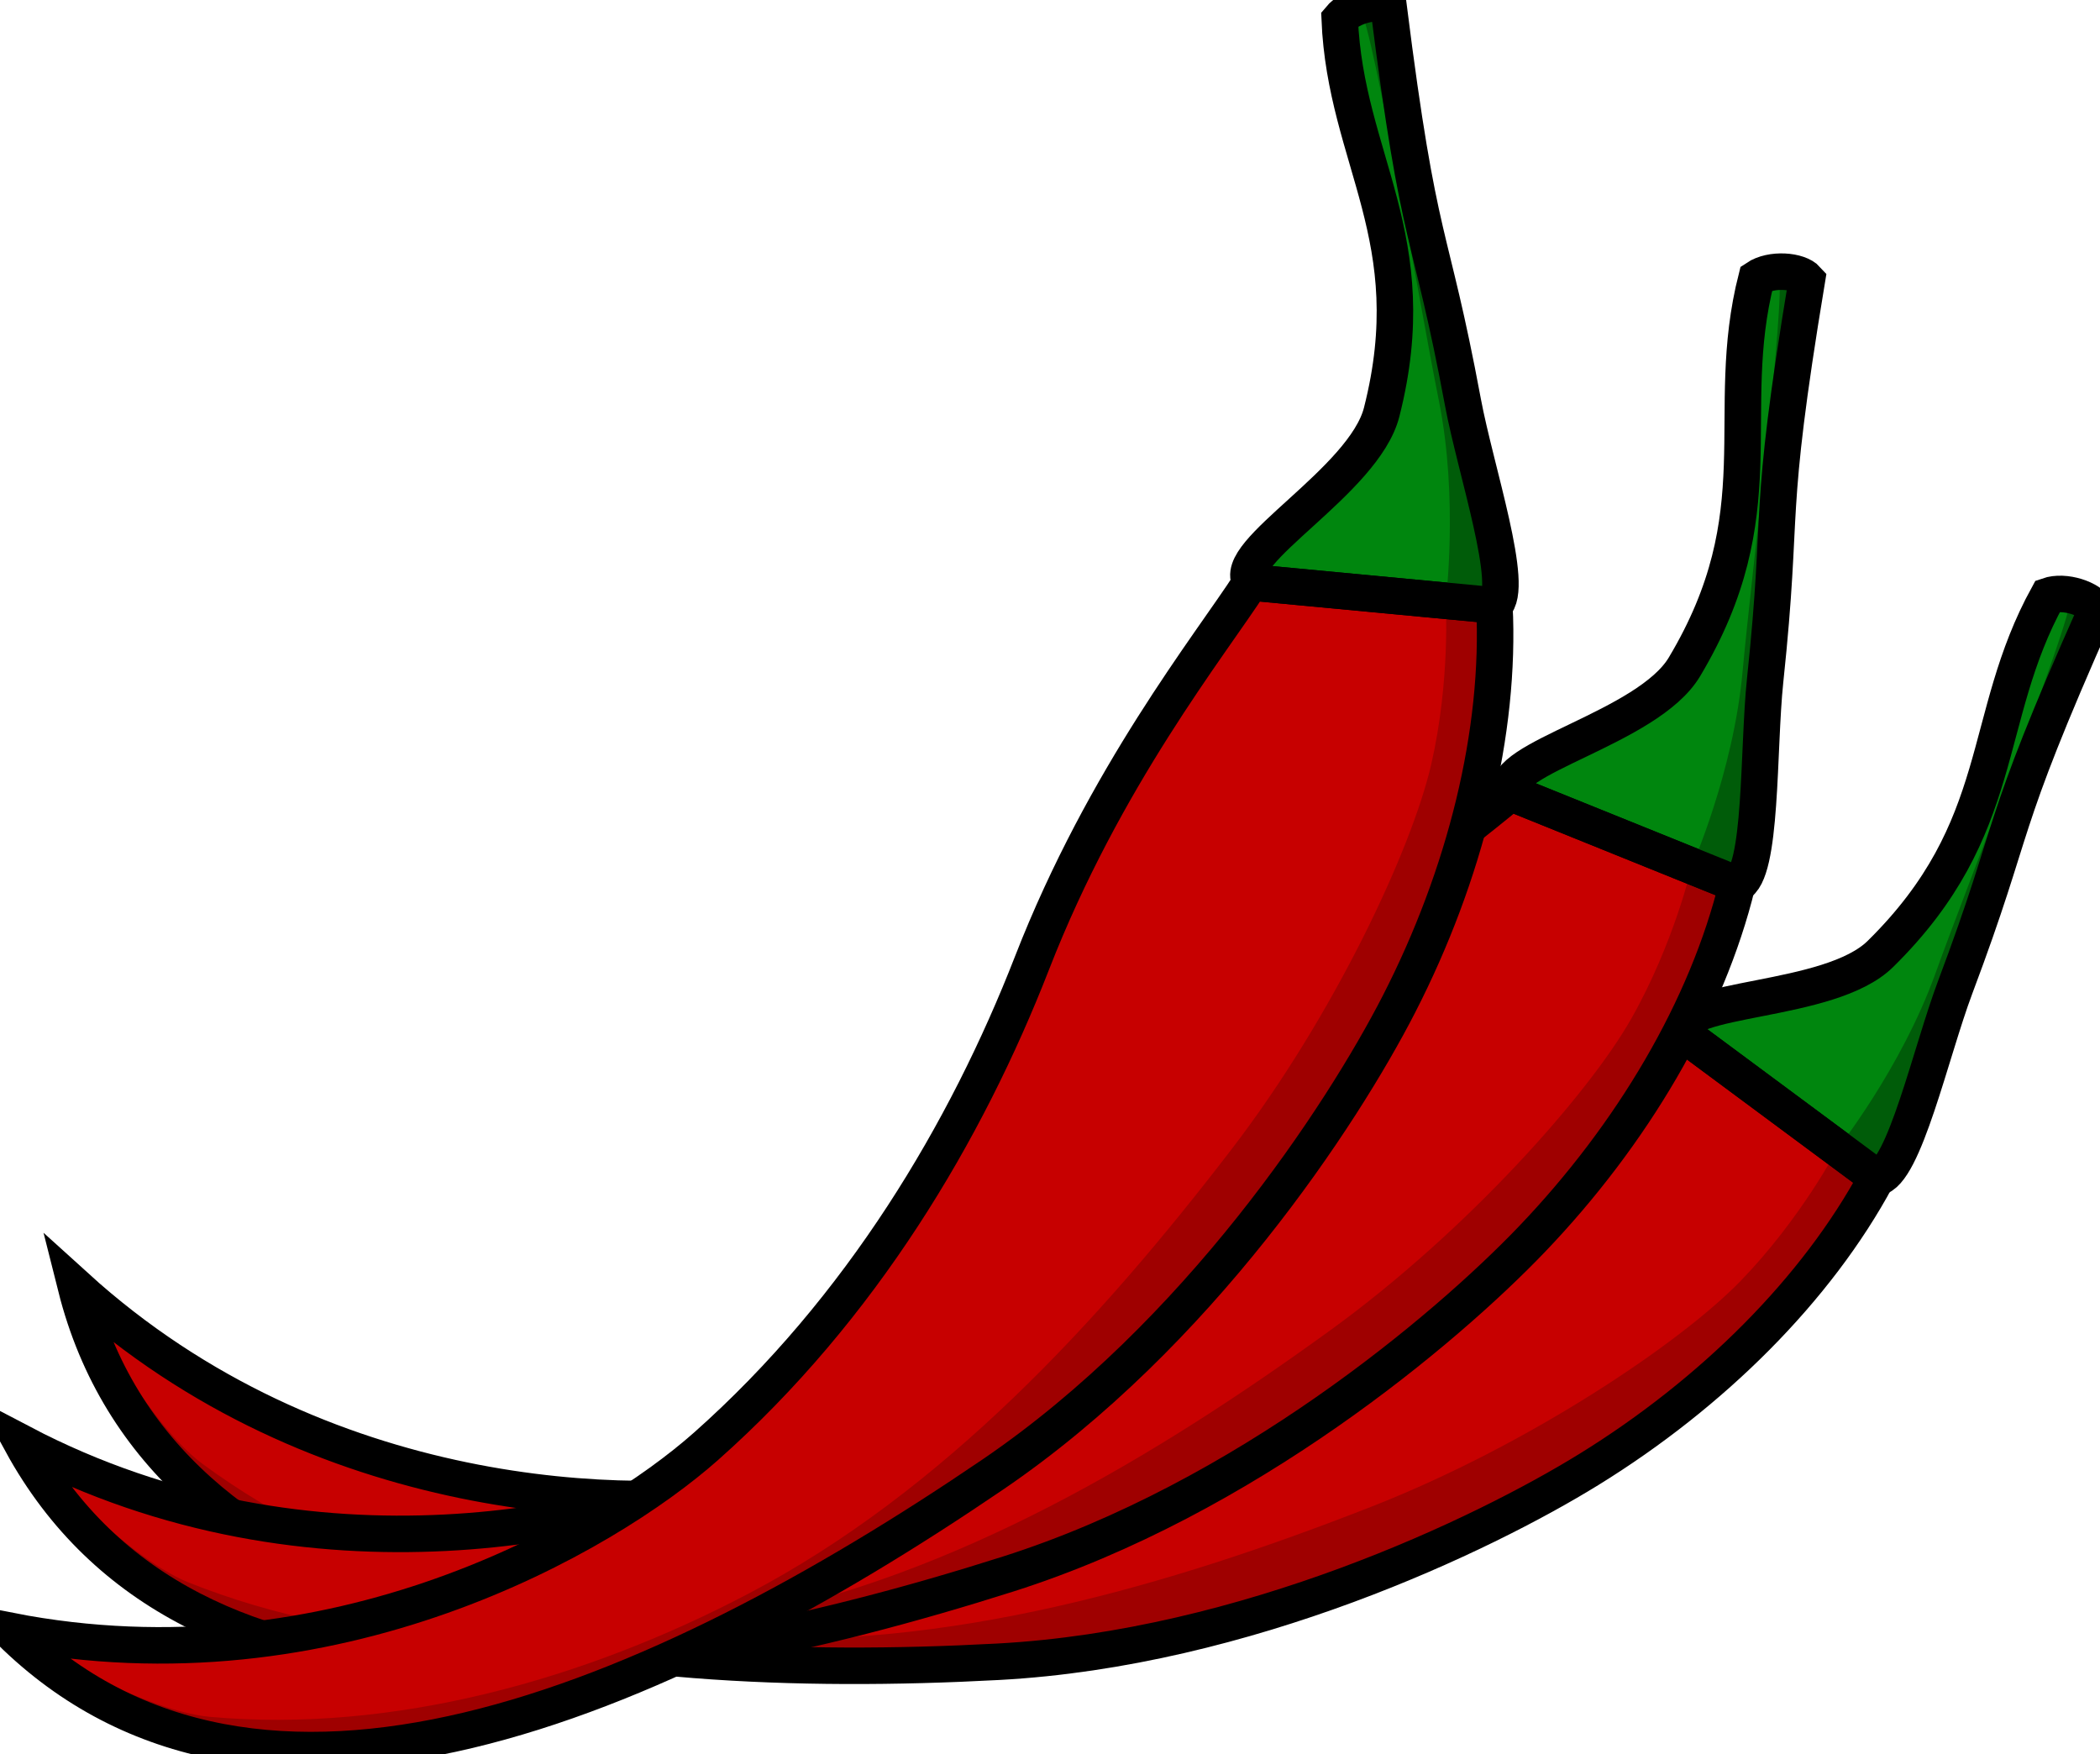
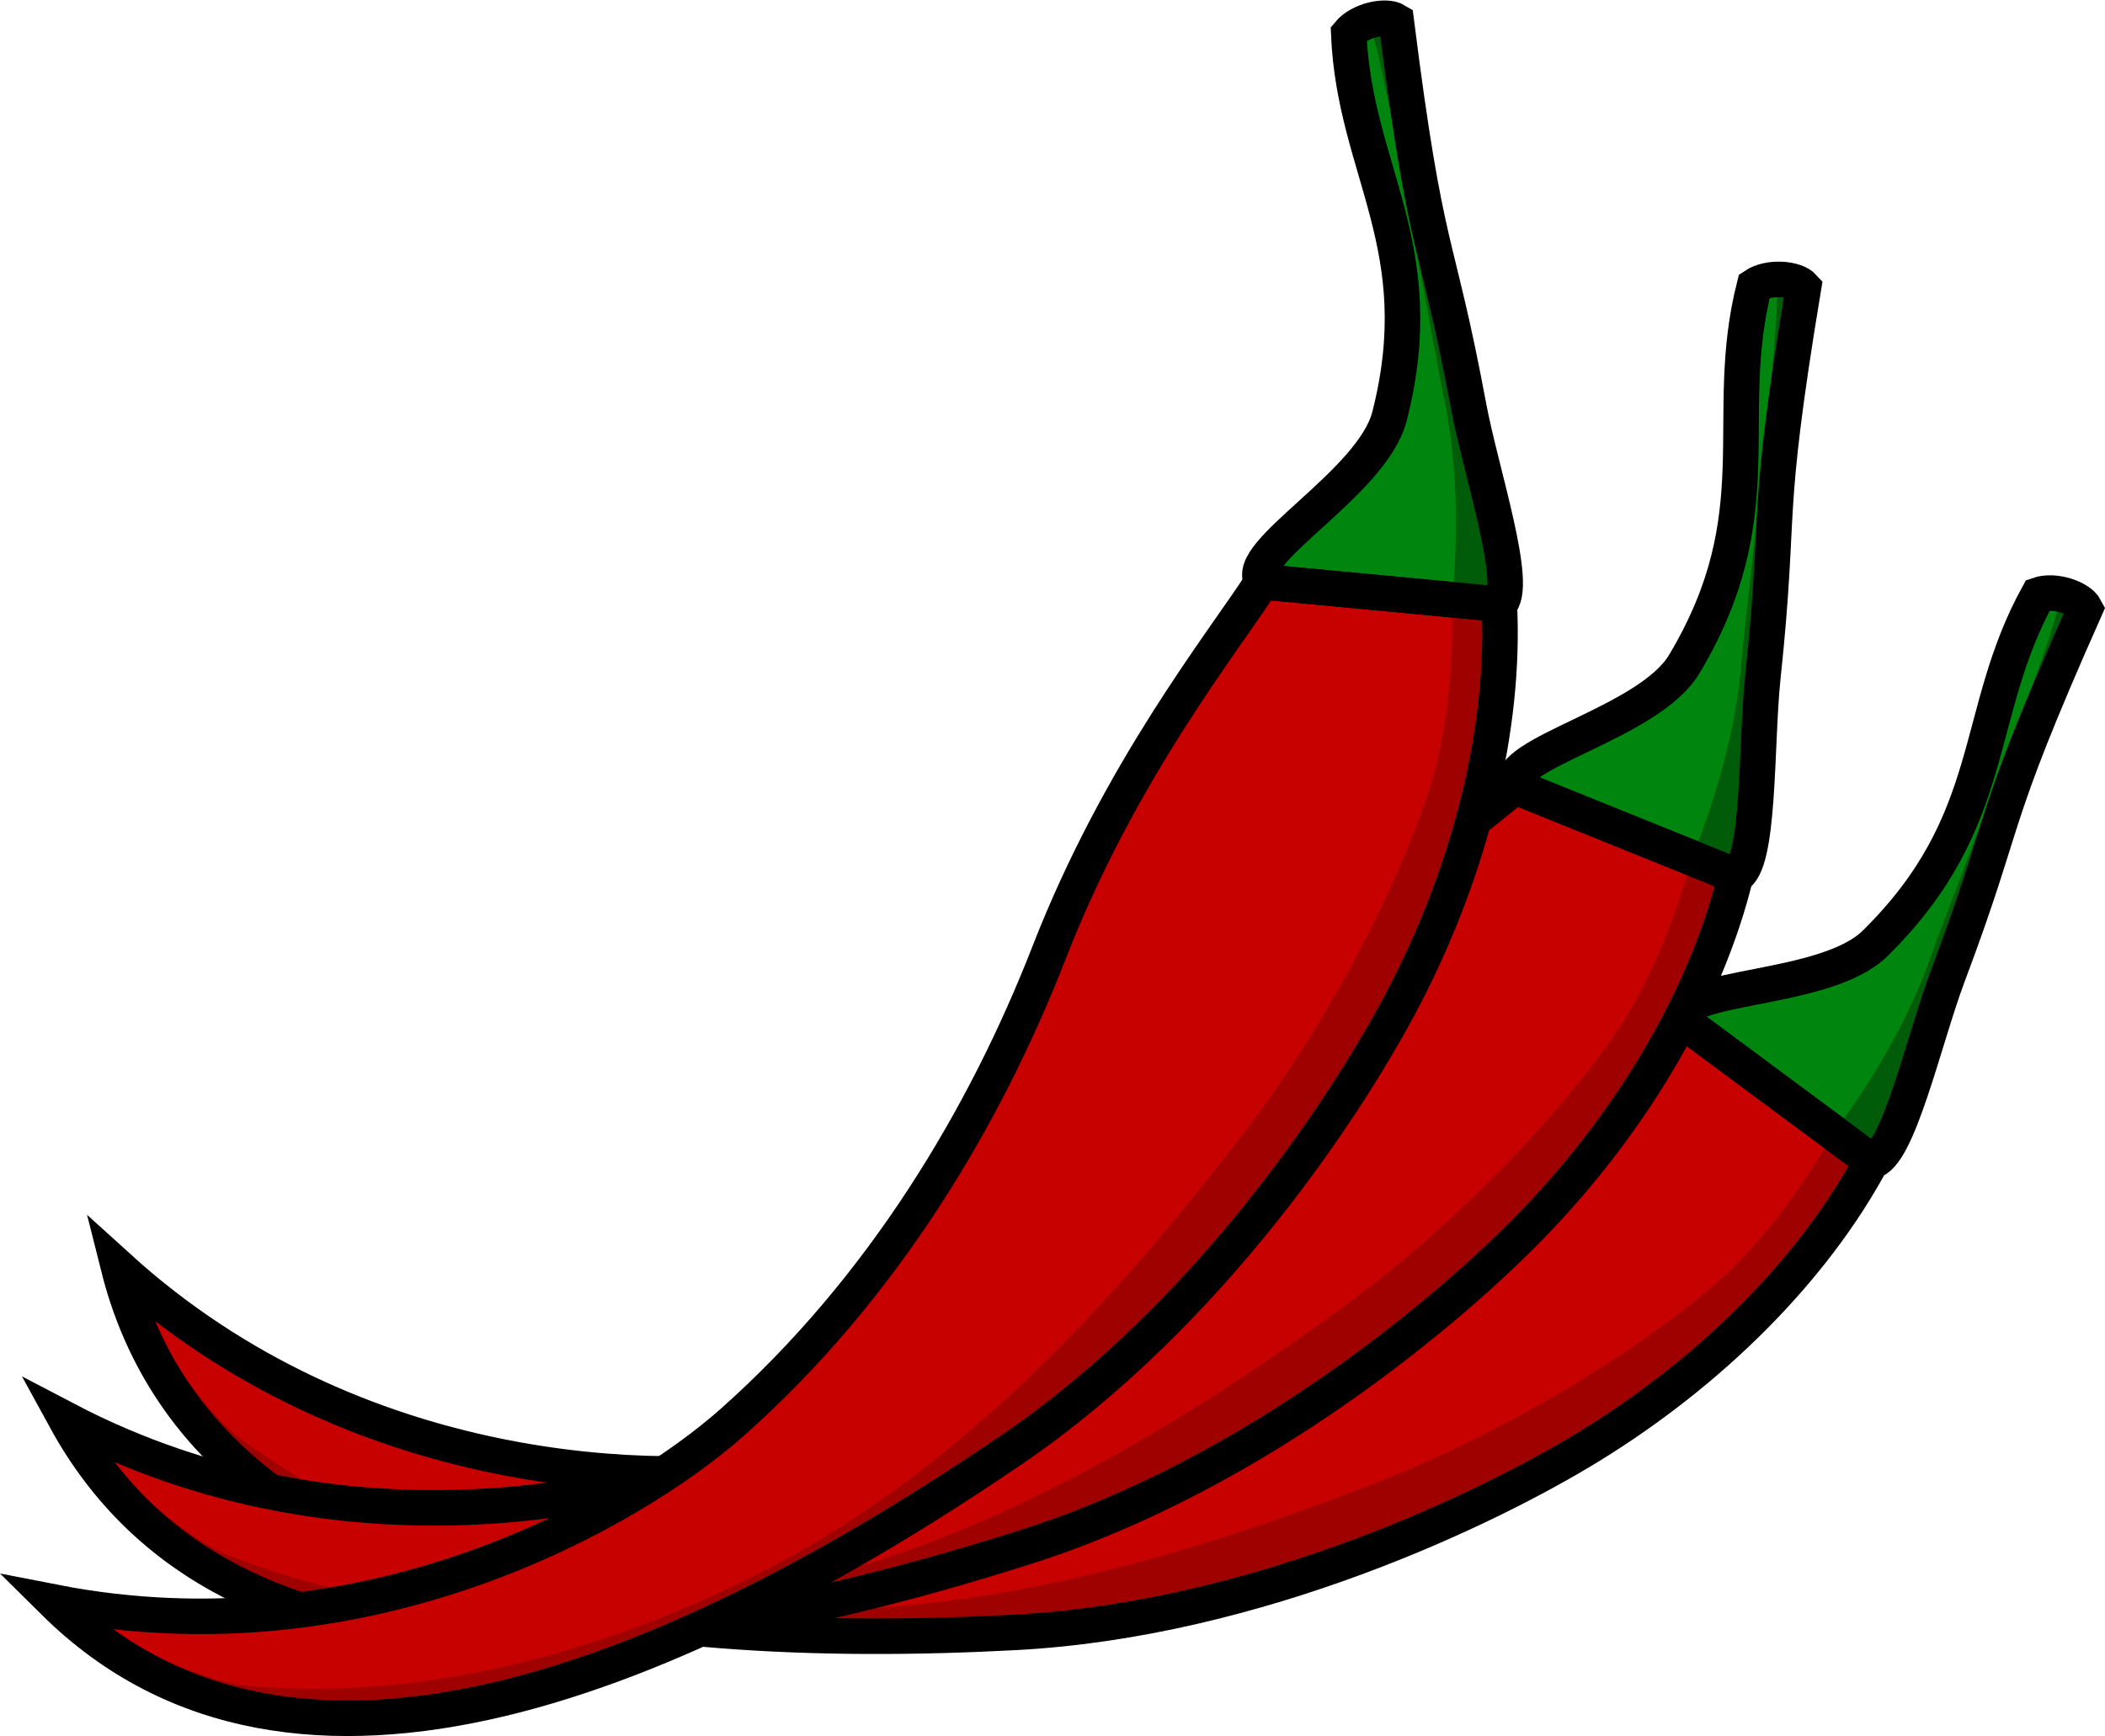
- <svg xmlns="http://www.w3.org/2000/svg" width="86.311mm" height="72.057mm" viewBox="0 0 86.311 72.057" version="1.1" id="svg8">
+ <svg xmlns="http://www.w3.org/2000/svg" width="88.778mm" height="73.216mm" viewBox="0 0 88.881 73.216" version="1.1" id="svg8">
  <defs id="defs2" />
-   <g id="layer1" transform="translate(-51.59074,-31.43887)">
+   <g id="layer1" transform="translate(-49.70472,-30.84706)">
    <g id="g920" transform="rotate(31.16341,78.70189,96.26617)" style="stroke-width:1.5;stroke-miterlimit:4;stroke-dasharray:none">
-       <path style="fill:#c70000;fill-opacity:1;stroke:none;stroke-width:1.5;stroke-linecap:butt;stroke-linejoin:miter;stroke-opacity:1;stroke-miterlimit:4;stroke-dasharray:none" d="M 51.995,98.463 C 65.285,101.062 76.456,94.564 80.612,90.877 86.996,85.214 91.312,77.936 94.006,71.019 96.989,63.36 101.315,57.978 102.999,55.374 l 10.012,0.945 c 0.262,5.209 -1.202,11.088 -3.927,16.397 -2.33,4.54 -8.241,13.574 -16.688,19.323 -13.789,9.385 -30.226,16.499 -40.401,6.424 z" id="path908" />
-       <path style="fill:#00860e;fill-opacity:1;stroke:none;stroke-width:1.5;stroke-linecap:butt;stroke-linejoin:miter;stroke-opacity:1;stroke-miterlimit:4;stroke-dasharray:none" d="m 102.999,55.374 c -0.902,-1.203 4.654,-4.146 5.379,-6.998 1.823,-7.168 -1.488,-10.366 -1.725,-16.156 0.468,-0.568 1.57,-0.802 2.005,-0.535 1.291,10.243 1.683,8.895 3.061,16.29 0.516,2.767 2.16,7.642 1.292,8.344 z" id="path910" />
-       <path id="path912" style="fill:#9f0000;fill-opacity:1;stroke:none;stroke-width:1.5;stroke-linecap:butt;stroke-linejoin:miter;stroke-opacity:1;stroke-miterlimit:4;stroke-dasharray:none" d="m 60.202,101.997 c 7.555,0.688 15.471,-1.544 22.183,-5.078 7.957,-4.189 14.376,-11.136 19.845,-18.275 4.202,-5.484 7.386,-12.318 8.184,-15.788 0.798,-3.471 0.595,-6.704 0.595,-6.704 l 2,0.167 c 0.262,5.209 -1.202,11.088 -3.927,16.397 -2.33,4.54 -8.241,13.574 -16.688,19.323 -13.789,9.385 -30.226,16.499 -40.401,6.424 0,0 5.241,3.264 8.208,3.534 z" />
-       <path style="fill:none;fill-opacity:1;stroke:#000000;stroke-width:1.5;stroke-linecap:butt;stroke-linejoin:miter;stroke-opacity:1;stroke-miterlimit:4;stroke-dasharray:none" d="M 51.995,98.463 C 65.285,101.062 76.456,94.564 80.612,90.877 86.996,85.214 91.312,77.936 94.006,71.019 96.989,63.36 101.315,57.978 102.999,55.374 l 10.012,0.945 c 0.262,5.209 -1.202,11.088 -3.927,16.397 -2.33,4.54 -8.241,13.574 -16.688,19.323 -13.789,9.385 -30.226,16.499 -40.401,6.424 z" id="path914" />
-       <path style="fill:#005c09;fill-opacity:1;stroke:none;stroke-width:1.5;stroke-linecap:butt;stroke-linejoin:miter;stroke-opacity:1;stroke-miterlimit:4;stroke-dasharray:none" d="m 111.01,56.152 c 0,0 0.533,-4.2 -0.282,-8.252 -0.815,-4.052 -2.631,-14.994 -3.248,-16.148 0,0 0.743,-0.334 1.177,-0.066 1.291,10.243 1.683,8.895 3.061,16.29 0.516,2.767 2.16,7.642 1.292,8.344 z" id="path916" />
-       <path style="fill:none;fill-opacity:1;stroke:#000000;stroke-width:1.5;stroke-linecap:butt;stroke-linejoin:miter;stroke-opacity:1;stroke-miterlimit:4;stroke-dasharray:none" d="m 102.999,55.374 c -0.902,-1.203 4.654,-4.146 5.379,-6.998 1.823,-7.168 -1.488,-10.366 -1.725,-16.156 0.468,-0.568 1.57,-0.802 2.005,-0.535 1.291,10.243 1.683,8.895 3.061,16.29 0.516,2.767 2.16,7.642 1.292,8.344 z" id="path918" />
+       <path style="fill:#c70000;fill-opacity:1;stroke:none;stroke-width:1.5;stroke-linecap:butt;stroke-linejoin:miter;stroke-miterlimit:4;stroke-dasharray:none;stroke-opacity:1" d="M 51.995,98.463 C 65.285,101.062 76.456,94.564 80.612,90.877 86.996,85.214 91.312,77.936 94.006,71.019 96.989,63.36 101.315,57.978 102.999,55.374 l 10.012,0.945 c 0.262,5.209 -1.202,11.088 -3.927,16.397 -2.33,4.54 -8.241,13.574 -16.688,19.323 -13.789,9.385 -30.226,16.499 -40.401,6.424 z" id="path908" />
+       <path style="fill:#00860e;fill-opacity:1;stroke:none;stroke-width:1.5;stroke-linecap:butt;stroke-linejoin:miter;stroke-miterlimit:4;stroke-dasharray:none;stroke-opacity:1" d="m 102.999,55.374 c -0.902,-1.203 4.654,-4.146 5.379,-6.998 1.823,-7.168 -1.488,-10.366 -1.725,-16.156 0.468,-0.568 1.57,-0.802 2.005,-0.535 1.291,10.243 1.683,8.895 3.061,16.29 0.516,2.767 2.16,7.642 1.292,8.344 z" id="path910" />
+       <path id="path912" style="fill:#9f0000;fill-opacity:1;stroke:none;stroke-width:1.5;stroke-linecap:butt;stroke-linejoin:miter;stroke-miterlimit:4;stroke-dasharray:none;stroke-opacity:1" d="m 60.202,101.997 c 7.555,0.688 15.471,-1.544 22.183,-5.078 7.957,-4.189 14.376,-11.136 19.845,-18.275 4.202,-5.484 7.386,-12.318 8.184,-15.788 0.798,-3.471 0.595,-6.704 0.595,-6.704 l 2,0.167 c 0.262,5.209 -1.202,11.088 -3.927,16.397 -2.33,4.54 -8.241,13.574 -16.688,19.323 -13.789,9.385 -30.226,16.499 -40.401,6.424 0,0 5.241,3.264 8.208,3.534 z" />
+       <path style="fill:none;fill-opacity:1;stroke:#000000;stroke-width:1.5;stroke-linecap:butt;stroke-linejoin:miter;stroke-miterlimit:4;stroke-dasharray:none;stroke-opacity:1" d="M 51.995,98.463 C 65.285,101.062 76.456,94.564 80.612,90.877 86.996,85.214 91.312,77.936 94.006,71.019 96.989,63.36 101.315,57.978 102.999,55.374 l 10.012,0.945 c 0.262,5.209 -1.202,11.088 -3.927,16.397 -2.33,4.54 -8.241,13.574 -16.688,19.323 -13.789,9.385 -30.226,16.499 -40.401,6.424 z" id="path914" />
+       <path style="fill:#005c09;fill-opacity:1;stroke:none;stroke-width:1.5;stroke-linecap:butt;stroke-linejoin:miter;stroke-miterlimit:4;stroke-dasharray:none;stroke-opacity:1" d="m 111.01,56.152 c 0,0 0.533,-4.2 -0.282,-8.252 -0.815,-4.052 -2.631,-14.994 -3.248,-16.148 0,0 0.743,-0.334 1.177,-0.066 1.291,10.243 1.683,8.895 3.061,16.29 0.516,2.767 2.16,7.642 1.292,8.344 z" id="path916" />
+       <path style="fill:none;fill-opacity:1;stroke:#000000;stroke-width:1.5;stroke-linecap:butt;stroke-linejoin:miter;stroke-miterlimit:4;stroke-dasharray:none;stroke-opacity:1" d="m 102.999,55.374 c -0.902,-1.203 4.654,-4.146 5.379,-6.998 1.823,-7.168 -1.488,-10.366 -1.725,-16.156 0.468,-0.568 1.57,-0.802 2.005,-0.535 1.291,10.243 1.683,8.895 3.061,16.29 0.516,2.767 2.16,7.642 1.292,8.344 z" id="path918" />
    </g>
    <g id="g934" transform="rotate(16.59731,78.70189,96.26617)" style="stroke-width:1.5;stroke-miterlimit:4;stroke-dasharray:none">
-       <path style="fill:#c70000;fill-opacity:1;stroke:none;stroke-width:1.5;stroke-linecap:butt;stroke-linejoin:miter;stroke-opacity:1;stroke-miterlimit:4;stroke-dasharray:none" d="M 51.995,98.463 C 65.285,101.062 76.456,94.564 80.612,90.877 86.996,85.214 91.312,77.936 94.006,71.019 96.989,63.36 101.315,57.978 102.999,55.374 l 10.012,0.945 c 0.262,5.209 -1.202,11.088 -3.927,16.397 -2.33,4.54 -8.241,13.574 -16.688,19.323 -13.789,9.385 -30.226,16.499 -40.401,6.424 z" id="path922" />
-       <path style="fill:#00860e;fill-opacity:1;stroke:none;stroke-width:1.5;stroke-linecap:butt;stroke-linejoin:miter;stroke-opacity:1;stroke-miterlimit:4;stroke-dasharray:none" d="m 102.999,55.374 c -0.902,-1.203 4.654,-4.146 5.379,-6.998 1.823,-7.168 -1.488,-10.366 -1.725,-16.156 0.468,-0.568 1.57,-0.802 2.005,-0.535 1.291,10.243 1.683,8.895 3.061,16.29 0.516,2.767 2.16,7.642 1.292,8.344 z" id="path924" />
-       <path id="path926" style="fill:#9f0000;fill-opacity:1;stroke:none;stroke-width:1.5;stroke-linecap:butt;stroke-linejoin:miter;stroke-opacity:1;stroke-miterlimit:4;stroke-dasharray:none" d="m 60.202,101.997 c 7.555,0.688 15.471,-1.544 22.183,-5.078 7.957,-4.189 14.376,-11.136 19.845,-18.275 4.202,-5.484 7.386,-12.318 8.184,-15.788 0.798,-3.471 0.595,-6.704 0.595,-6.704 l 2,0.167 c 0.262,5.209 -1.202,11.088 -3.927,16.397 -2.33,4.54 -8.241,13.574 -16.688,19.323 -13.789,9.385 -30.226,16.499 -40.401,6.424 0,0 5.241,3.264 8.208,3.534 z" />
-       <path style="fill:none;fill-opacity:1;stroke:#000000;stroke-width:1.5;stroke-linecap:butt;stroke-linejoin:miter;stroke-opacity:1;stroke-miterlimit:4;stroke-dasharray:none" d="M 51.995,98.463 C 65.285,101.062 76.456,94.564 80.612,90.877 86.996,85.214 91.312,77.936 94.006,71.019 96.989,63.36 101.315,57.978 102.999,55.374 l 10.012,0.945 c 0.262,5.209 -1.202,11.088 -3.927,16.397 -2.33,4.54 -8.241,13.574 -16.688,19.323 -13.789,9.385 -30.226,16.499 -40.401,6.424 z" id="path928" />
-       <path style="fill:#005c09;fill-opacity:1;stroke:none;stroke-width:1.5;stroke-linecap:butt;stroke-linejoin:miter;stroke-opacity:1;stroke-miterlimit:4;stroke-dasharray:none" d="m 111.01,56.152 c 0,0 0.533,-4.2 -0.282,-8.252 -0.815,-4.052 -2.631,-14.994 -3.248,-16.148 0,0 0.743,-0.334 1.177,-0.066 1.291,10.243 1.683,8.895 3.061,16.29 0.516,2.767 2.16,7.642 1.292,8.344 z" id="path930" />
-       <path style="fill:none;fill-opacity:1;stroke:#000000;stroke-width:1.5;stroke-linecap:butt;stroke-linejoin:miter;stroke-opacity:1;stroke-miterlimit:4;stroke-dasharray:none" d="m 102.999,55.374 c -0.902,-1.203 4.654,-4.146 5.379,-6.998 1.823,-7.168 -1.488,-10.366 -1.725,-16.156 0.468,-0.568 1.57,-0.802 2.005,-0.535 1.291,10.243 1.683,8.895 3.061,16.29 0.516,2.767 2.16,7.642 1.292,8.344 z" id="path932" />
+       <path style="fill:#c70000;fill-opacity:1;stroke:none;stroke-width:1.5;stroke-linecap:butt;stroke-linejoin:miter;stroke-miterlimit:4;stroke-dasharray:none;stroke-opacity:1" d="M 51.995,98.463 C 65.285,101.062 76.456,94.564 80.612,90.877 86.996,85.214 91.312,77.936 94.006,71.019 96.989,63.36 101.315,57.978 102.999,55.374 l 10.012,0.945 c 0.262,5.209 -1.202,11.088 -3.927,16.397 -2.33,4.54 -8.241,13.574 -16.688,19.323 -13.789,9.385 -30.226,16.499 -40.401,6.424 z" id="path922" />
+       <path style="fill:#00860e;fill-opacity:1;stroke:none;stroke-width:1.5;stroke-linecap:butt;stroke-linejoin:miter;stroke-miterlimit:4;stroke-dasharray:none;stroke-opacity:1" d="m 102.999,55.374 c -0.902,-1.203 4.654,-4.146 5.379,-6.998 1.823,-7.168 -1.488,-10.366 -1.725,-16.156 0.468,-0.568 1.57,-0.802 2.005,-0.535 1.291,10.243 1.683,8.895 3.061,16.29 0.516,2.767 2.16,7.642 1.292,8.344 z" id="path924" />
+       <path id="path926" style="fill:#9f0000;fill-opacity:1;stroke:none;stroke-width:1.5;stroke-linecap:butt;stroke-linejoin:miter;stroke-miterlimit:4;stroke-dasharray:none;stroke-opacity:1" d="m 60.202,101.997 c 7.555,0.688 15.471,-1.544 22.183,-5.078 7.957,-4.189 14.376,-11.136 19.845,-18.275 4.202,-5.484 7.386,-12.318 8.184,-15.788 0.798,-3.471 0.595,-6.704 0.595,-6.704 l 2,0.167 c 0.262,5.209 -1.202,11.088 -3.927,16.397 -2.33,4.54 -8.241,13.574 -16.688,19.323 -13.789,9.385 -30.226,16.499 -40.401,6.424 0,0 5.241,3.264 8.208,3.534 z" />
+       <path style="fill:none;fill-opacity:1;stroke:#000000;stroke-width:1.5;stroke-linecap:butt;stroke-linejoin:miter;stroke-miterlimit:4;stroke-dasharray:none;stroke-opacity:1" d="M 51.995,98.463 C 65.285,101.062 76.456,94.564 80.612,90.877 86.996,85.214 91.312,77.936 94.006,71.019 96.989,63.36 101.315,57.978 102.999,55.374 l 10.012,0.945 c 0.262,5.209 -1.202,11.088 -3.927,16.397 -2.33,4.54 -8.241,13.574 -16.688,19.323 -13.789,9.385 -30.226,16.499 -40.401,6.424 z" id="path928" />
+       <path style="fill:#005c09;fill-opacity:1;stroke:none;stroke-width:1.5;stroke-linecap:butt;stroke-linejoin:miter;stroke-miterlimit:4;stroke-dasharray:none;stroke-opacity:1" d="m 111.01,56.152 c 0,0 0.533,-4.2 -0.282,-8.252 -0.815,-4.052 -2.631,-14.994 -3.248,-16.148 0,0 0.743,-0.334 1.177,-0.066 1.291,10.243 1.683,8.895 3.061,16.29 0.516,2.767 2.16,7.642 1.292,8.344 z" id="path930" />
+       <path style="fill:none;fill-opacity:1;stroke:#000000;stroke-width:1.5;stroke-linecap:butt;stroke-linejoin:miter;stroke-miterlimit:4;stroke-dasharray:none;stroke-opacity:1" d="m 102.999,55.374 c -0.902,-1.203 4.654,-4.146 5.379,-6.998 1.823,-7.168 -1.488,-10.366 -1.725,-16.156 0.468,-0.568 1.57,-0.802 2.005,-0.535 1.291,10.243 1.683,8.895 3.061,16.29 0.516,2.767 2.16,7.642 1.292,8.344 z" id="path932" />
    </g>
    <g id="g850" style="stroke-width:1.5;stroke-miterlimit:4;stroke-dasharray:none">
-       <path style="fill:#c70000;fill-opacity:1;stroke:none;stroke-width:1.5;stroke-linecap:butt;stroke-linejoin:miter;stroke-opacity:1;stroke-miterlimit:4;stroke-dasharray:none" d="M 51.995,98.463 C 65.285,101.062 76.456,94.564 80.612,90.877 86.996,85.214 91.312,77.936 94.006,71.019 96.989,63.36 101.315,57.978 102.999,55.374 l 10.012,0.945 c 0.262,5.209 -1.202,11.088 -3.927,16.397 -2.33,4.54 -8.241,13.574 -16.688,19.323 -13.789,9.385 -30.226,16.499 -40.401,6.424 z" id="path833" />
-       <path style="fill:#00860e;fill-opacity:1;stroke:none;stroke-width:1.5;stroke-linecap:butt;stroke-linejoin:miter;stroke-opacity:1;stroke-miterlimit:4;stroke-dasharray:none" d="m 102.999,55.374 c -0.902,-1.203 4.654,-4.146 5.379,-6.998 1.823,-7.168 -1.488,-10.366 -1.725,-16.156 0.468,-0.568 1.57,-0.802 2.005,-0.535 1.291,10.243 1.683,8.895 3.061,16.29 0.516,2.767 2.16,7.642 1.292,8.344 z" id="path835" />
-       <path id="path837" style="fill:#9f0000;fill-opacity:1;stroke:none;stroke-width:1.5;stroke-linecap:butt;stroke-linejoin:miter;stroke-opacity:1;stroke-miterlimit:4;stroke-dasharray:none" d="m 60.202,101.997 c 7.555,0.688 15.471,-1.544 22.183,-5.078 7.957,-4.189 14.376,-11.136 19.845,-18.275 4.202,-5.484 7.386,-12.318 8.184,-15.788 0.798,-3.471 0.595,-6.704 0.595,-6.704 l 2,0.167 c 0.262,5.209 -1.202,11.088 -3.927,16.397 -2.33,4.54 -8.241,13.574 -16.688,19.323 -13.789,9.385 -30.226,16.499 -40.401,6.424 0,0 5.241,3.264 8.208,3.534 z" />
-       <path style="fill:none;fill-opacity:1;stroke:#000000;stroke-width:1.5;stroke-linecap:butt;stroke-linejoin:miter;stroke-opacity:1;stroke-miterlimit:4;stroke-dasharray:none" d="M 51.995,98.463 C 65.285,101.062 76.456,94.564 80.612,90.877 86.996,85.214 91.312,77.936 94.006,71.019 96.989,63.36 101.315,57.978 102.999,55.374 l 10.012,0.945 c 0.262,5.209 -1.202,11.088 -3.927,16.397 -2.33,4.54 -8.241,13.574 -16.688,19.323 -13.789,9.385 -30.226,16.499 -40.401,6.424 z" id="path857" />
-       <path style="fill:#005c09;fill-opacity:1;stroke:none;stroke-width:1.5;stroke-linecap:butt;stroke-linejoin:miter;stroke-opacity:1;stroke-miterlimit:4;stroke-dasharray:none" d="m 111.01,56.152 c 0,0 0.533,-4.2 -0.282,-8.252 -0.815,-4.052 -2.631,-14.994 -3.248,-16.148 0,0 0.743,-0.334 1.177,-0.066 1.291,10.243 1.683,8.895 3.061,16.29 0.516,2.767 2.16,7.642 1.292,8.344 z" id="path859" />
-       <path style="fill:none;fill-opacity:1;stroke:#000000;stroke-width:1.5;stroke-linecap:butt;stroke-linejoin:miter;stroke-opacity:1;stroke-miterlimit:4;stroke-dasharray:none" d="m 102.999,55.374 c -0.902,-1.203 4.654,-4.146 5.379,-6.998 1.823,-7.168 -1.488,-10.366 -1.725,-16.156 0.468,-0.568 1.57,-0.802 2.005,-0.535 1.291,10.243 1.683,8.895 3.061,16.29 0.516,2.767 2.16,7.642 1.292,8.344 z" id="path861" />
+       <path style="fill:#c70000;fill-opacity:1;stroke:none;stroke-width:1.5;stroke-linecap:butt;stroke-linejoin:miter;stroke-miterlimit:4;stroke-dasharray:none;stroke-opacity:1" d="M 51.995,98.463 C 65.285,101.062 76.456,94.564 80.612,90.877 86.996,85.214 91.312,77.936 94.006,71.019 96.989,63.36 101.315,57.978 102.999,55.374 l 10.012,0.945 c 0.262,5.209 -1.202,11.088 -3.927,16.397 -2.33,4.54 -8.241,13.574 -16.688,19.323 -13.789,9.385 -30.226,16.499 -40.401,6.424 z" id="path833" />
+       <path style="fill:#00860e;fill-opacity:1;stroke:none;stroke-width:1.5;stroke-linecap:butt;stroke-linejoin:miter;stroke-miterlimit:4;stroke-dasharray:none;stroke-opacity:1" d="m 102.999,55.374 c -0.902,-1.203 4.654,-4.146 5.379,-6.998 1.823,-7.168 -1.488,-10.366 -1.725,-16.156 0.468,-0.568 1.57,-0.802 2.005,-0.535 1.291,10.243 1.683,8.895 3.061,16.29 0.516,2.767 2.16,7.642 1.292,8.344 z" id="path835" />
+       <path id="path837" style="fill:#9f0000;fill-opacity:1;stroke:none;stroke-width:1.5;stroke-linecap:butt;stroke-linejoin:miter;stroke-miterlimit:4;stroke-dasharray:none;stroke-opacity:1" d="m 60.202,101.997 c 7.555,0.688 15.471,-1.544 22.183,-5.078 7.957,-4.189 14.376,-11.136 19.845,-18.275 4.202,-5.484 7.386,-12.318 8.184,-15.788 0.798,-3.471 0.595,-6.704 0.595,-6.704 l 2,0.167 c 0.262,5.209 -1.202,11.088 -3.927,16.397 -2.33,4.54 -8.241,13.574 -16.688,19.323 -13.789,9.385 -30.226,16.499 -40.401,6.424 0,0 5.241,3.264 8.208,3.534 z" />
+       <path style="fill:none;fill-opacity:1;stroke:#000000;stroke-width:1.5;stroke-linecap:butt;stroke-linejoin:miter;stroke-miterlimit:4;stroke-dasharray:none;stroke-opacity:1" d="M 51.995,98.463 C 65.285,101.062 76.456,94.564 80.612,90.877 86.996,85.214 91.312,77.936 94.006,71.019 96.989,63.36 101.315,57.978 102.999,55.374 l 10.012,0.945 c 0.262,5.209 -1.202,11.088 -3.927,16.397 -2.33,4.54 -8.241,13.574 -16.688,19.323 -13.789,9.385 -30.226,16.499 -40.401,6.424 z" id="path857" />
+       <path style="fill:#005c09;fill-opacity:1;stroke:none;stroke-width:1.5;stroke-linecap:butt;stroke-linejoin:miter;stroke-miterlimit:4;stroke-dasharray:none;stroke-opacity:1" d="m 111.01,56.152 c 0,0 0.533,-4.2 -0.282,-8.252 -0.815,-4.052 -2.631,-14.994 -3.248,-16.148 0,0 0.743,-0.334 1.177,-0.066 1.291,10.243 1.683,8.895 3.061,16.29 0.516,2.767 2.16,7.642 1.292,8.344 z" id="path859" />
+       <path style="fill:none;fill-opacity:1;stroke:#000000;stroke-width:1.5;stroke-linecap:butt;stroke-linejoin:miter;stroke-miterlimit:4;stroke-dasharray:none;stroke-opacity:1" d="m 102.999,55.374 c -0.902,-1.203 4.654,-4.146 5.379,-6.998 1.823,-7.168 -1.488,-10.366 -1.725,-16.156 0.468,-0.568 1.57,-0.802 2.005,-0.535 1.291,10.243 1.683,8.895 3.061,16.29 0.516,2.767 2.16,7.642 1.292,8.344 z" id="path861" />
    </g>
  </g>
</svg>
